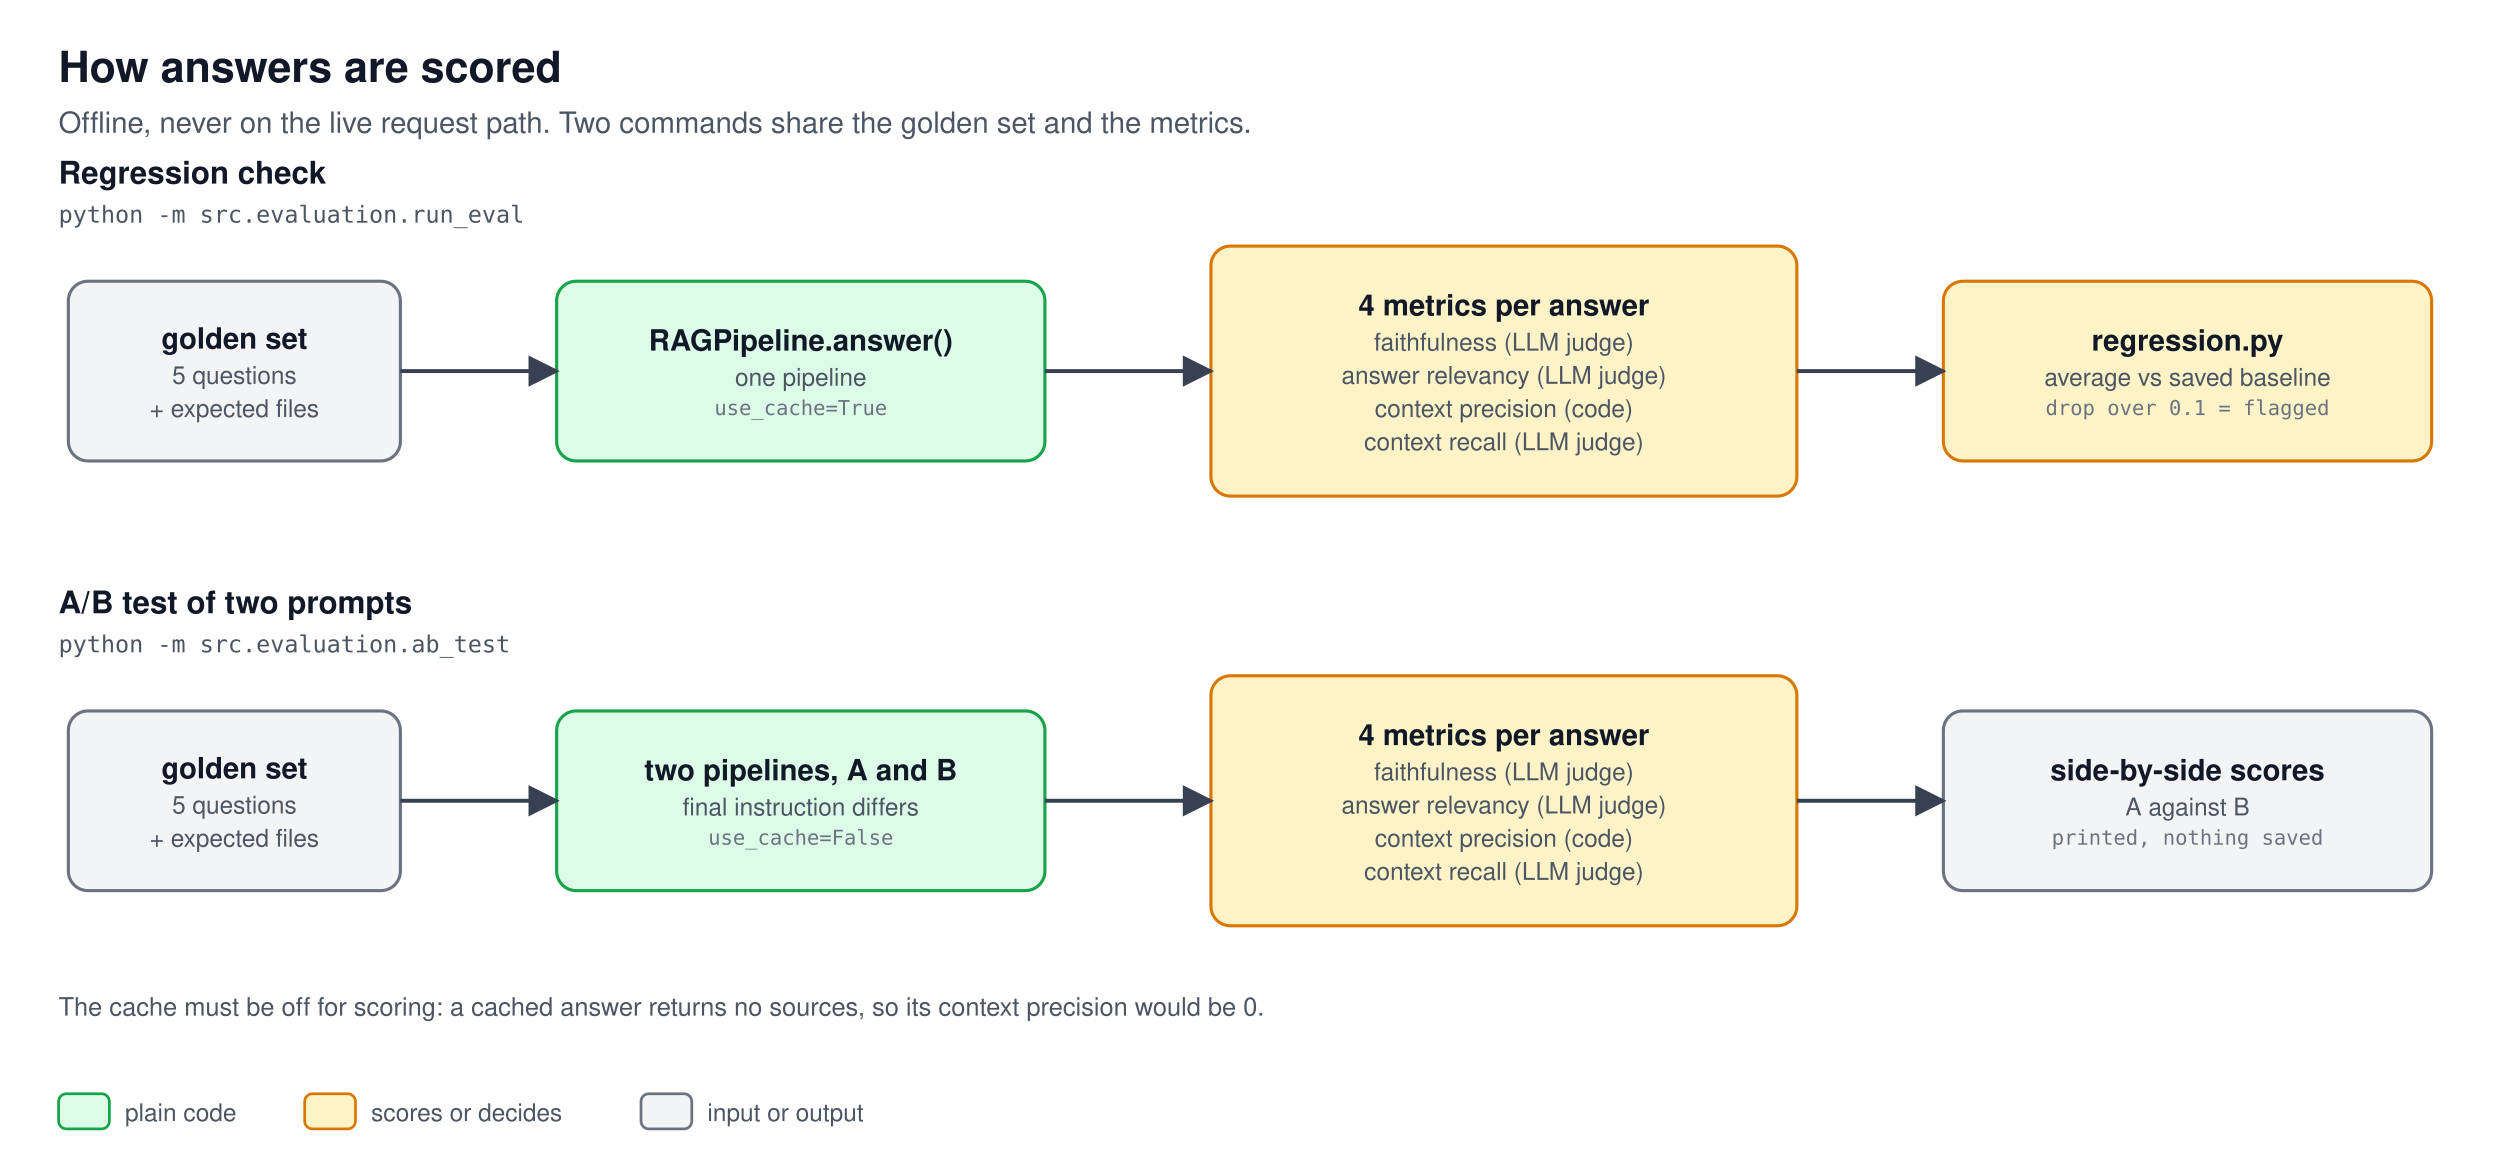
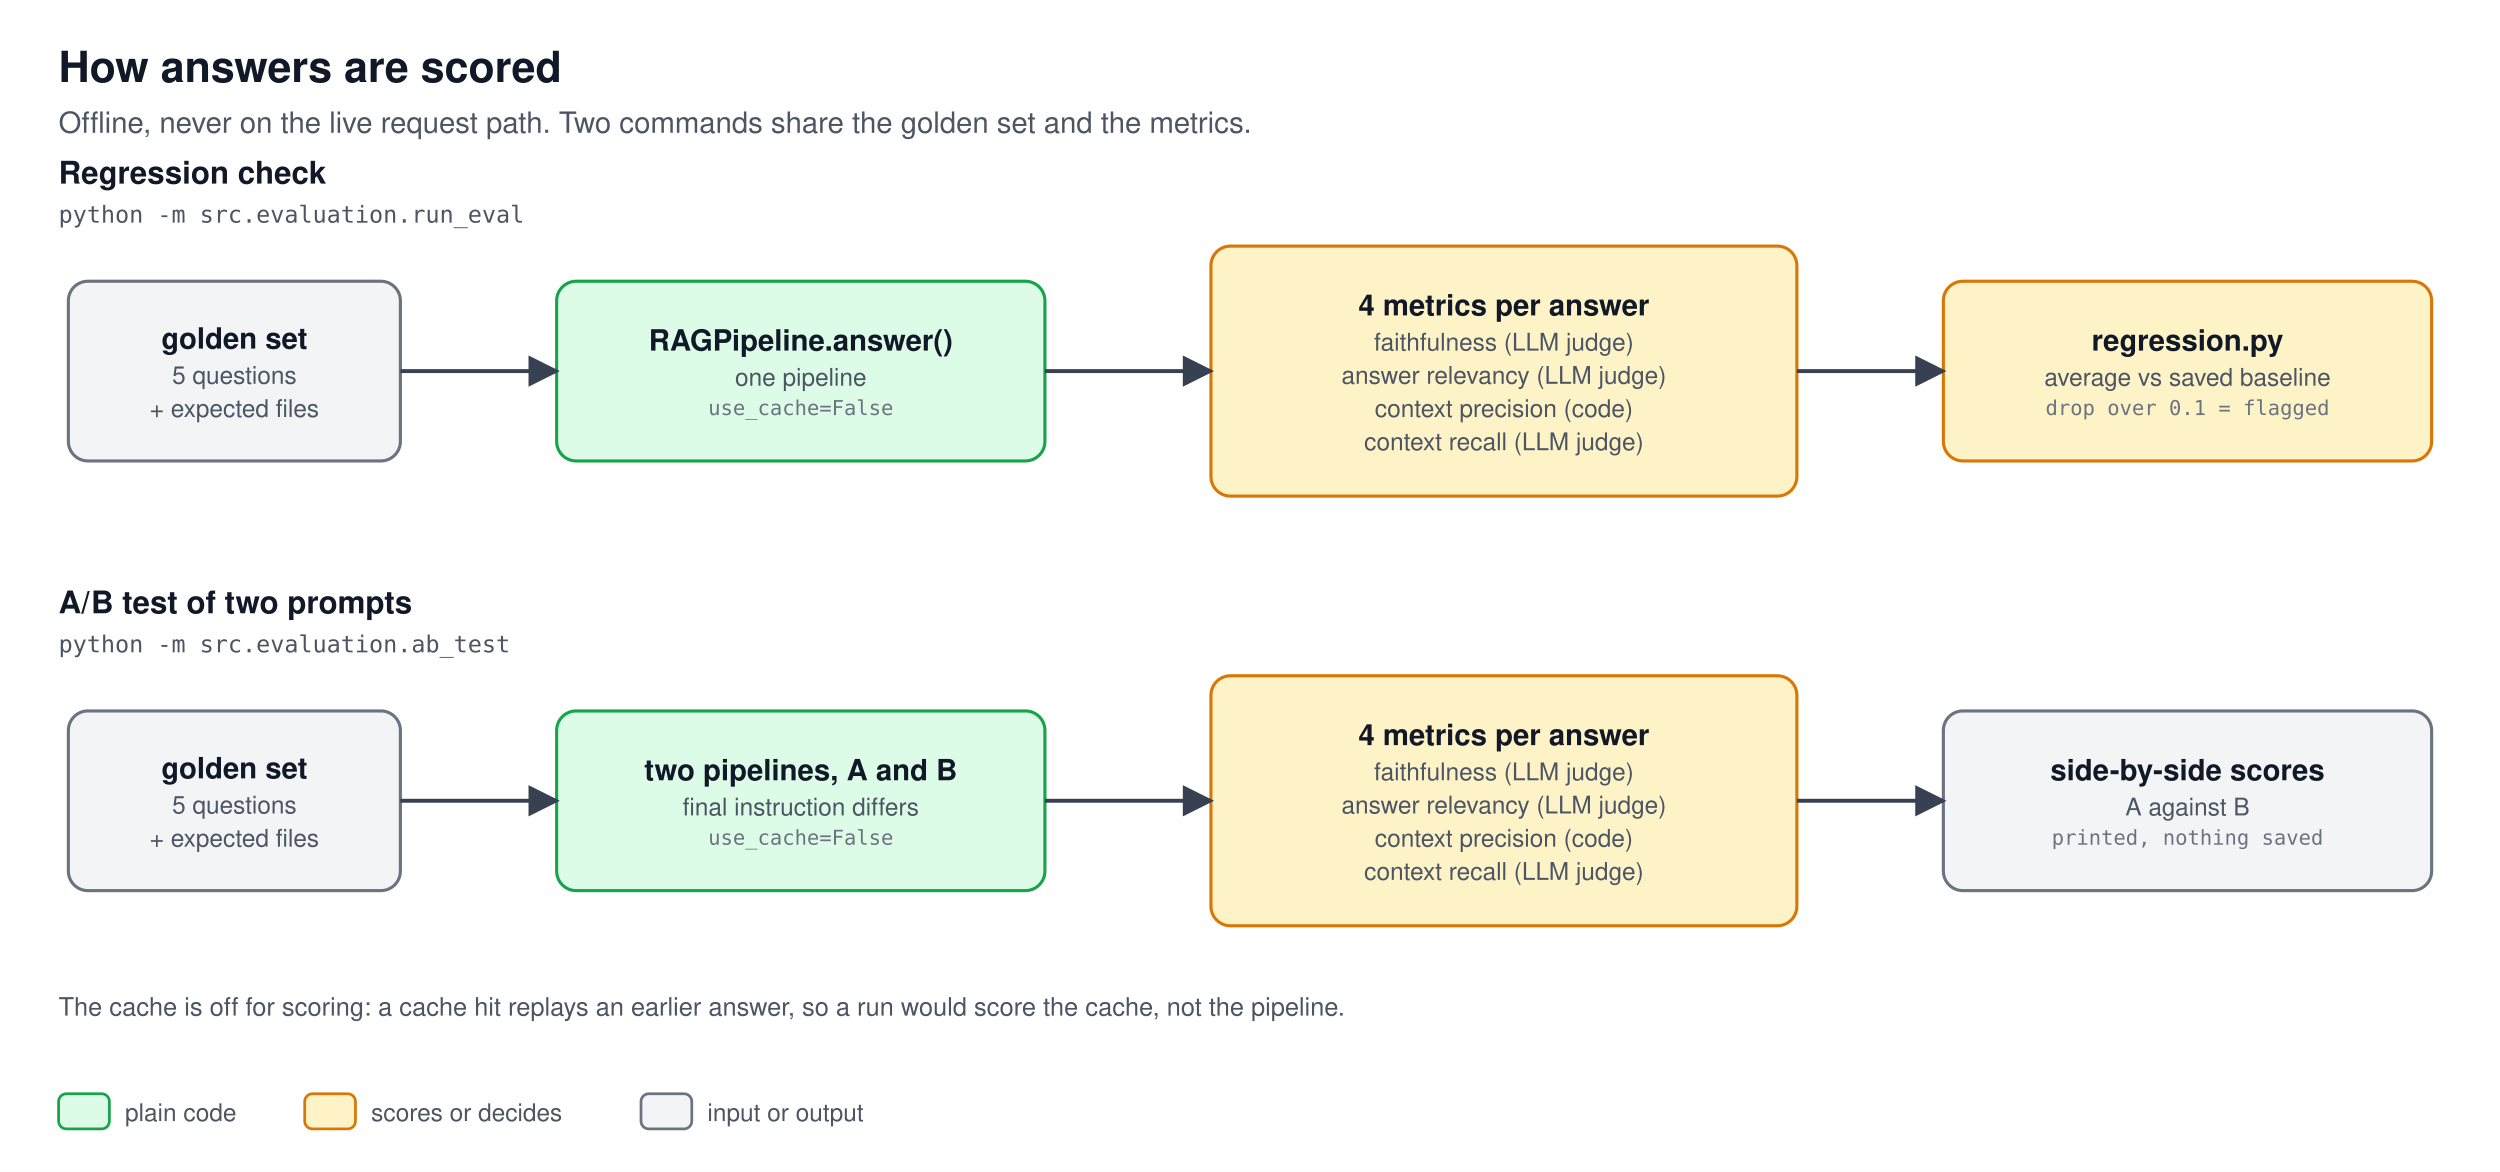
<svg xmlns="http://www.w3.org/2000/svg" viewBox="0 0 1280 600" width="1280" height="600" role="img" aria-labelledby="t d">
  <defs>
    <marker id="a-ink" viewBox="0 0 10 10" refX="9" refY="5" markerWidth="8" markerHeight="8" orient="auto-start-reverse">
      <path d="M0,0 L10,5 L0,10 z" fill="#374151" />
    </marker>
    <marker id="a-amber" viewBox="0 0 10 10" refX="9" refY="5" markerWidth="8" markerHeight="8" orient="auto-start-reverse">
      <path d="M0,0 L10,5 L0,10 z" fill="#d97706" />
    </marker>
    <marker id="a-red" viewBox="0 0 10 10" refX="9" refY="5" markerWidth="8" markerHeight="8" orient="auto-start-reverse">
      <path d="M0,0 L10,5 L0,10 z" fill="#dc2626" />
    </marker>
  </defs>
  <rect width="1280" height="600" fill="#ffffff" />
  <text x="30" y="42" font-family="-apple-system, 'Segoe UI', Helvetica, Arial, sans-serif" font-size="22" font-weight="bold" fill="#111827" text-anchor="start">How answers are scored</text>
  <text x="30" y="68" font-family="-apple-system, 'Segoe UI', Helvetica, Arial, sans-serif" font-size="15" font-weight="normal" fill="#4b5563" text-anchor="start">Offline, never on the live request path. Two commands share the golden set and the metrics.</text>
  <text x="30" y="94" font-family="-apple-system, 'Segoe UI', Helvetica, Arial, sans-serif" font-size="16" font-weight="bold" fill="#111827" text-anchor="start">Regression check</text>
  <text x="30" y="114" font-family="ui-monospace, 'SF Mono', Menlo, Consolas, monospace" font-size="12" font-weight="normal" fill="#4b5563" text-anchor="start">python -m src.evaluation.run_eval</text>
  <rect x="35.0" y="144.0" width="170" height="92" rx="10" fill="#f3f4f6" stroke="#6b7280" stroke-width="1.6" />
  <text x="120" y="178.5" font-family="-apple-system, 'Segoe UI', Helvetica, Arial, sans-serif" font-size="15" font-weight="bold" fill="#111827" text-anchor="middle">golden set</text>
  <text x="120" y="196.5" font-family="-apple-system, 'Segoe UI', Helvetica, Arial, sans-serif" font-size="12.5" font-weight="normal" fill="#4b5563" text-anchor="middle">5 questions</text>
  <text x="120" y="213.5" font-family="-apple-system, 'Segoe UI', Helvetica, Arial, sans-serif" font-size="12.5" font-weight="normal" fill="#4b5563" text-anchor="middle">+ expected files</text>
  <rect x="285.0" y="144.0" width="250" height="92" rx="10" fill="#dcfce7" stroke="#16a34a" stroke-width="1.6" />
  <text x="410" y="179.5" font-family="-apple-system, 'Segoe UI', Helvetica, Arial, sans-serif" font-size="15" font-weight="bold" fill="#111827" text-anchor="middle">RAGPipeline.answer()</text>
  <text x="410" y="197.5" font-family="-apple-system, 'Segoe UI', Helvetica, Arial, sans-serif" font-size="12.5" font-weight="normal" fill="#4b5563" text-anchor="middle">one pipeline</text>
-   <text x="410" y="212.5" font-family="ui-monospace, 'SF Mono', Menlo, Consolas, monospace" font-size="10.5" font-weight="normal" fill="#6b7280" text-anchor="middle">use_cache=True</text>
+   <text x="410" y="212.5" font-family="ui-monospace, 'SF Mono', Menlo, Consolas, monospace" font-size="10.5" font-weight="normal" fill="#6b7280" text-anchor="middle">use_cache=False</text>
  <rect x="620.0" y="126.0" width="300" height="128" rx="10" fill="#fef3c7" stroke="#d97706" stroke-width="1.6" />
  <text x="770" y="161.5" font-family="-apple-system, 'Segoe UI', Helvetica, Arial, sans-serif" font-size="15" font-weight="bold" fill="#111827" text-anchor="middle">4 metrics per answer</text>
  <text x="770" y="179.5" font-family="-apple-system, 'Segoe UI', Helvetica, Arial, sans-serif" font-size="12.5" font-weight="normal" fill="#4b5563" text-anchor="middle">faithfulness (LLM judge)</text>
  <text x="770" y="196.5" font-family="-apple-system, 'Segoe UI', Helvetica, Arial, sans-serif" font-size="12.5" font-weight="normal" fill="#4b5563" text-anchor="middle">answer relevancy (LLM judge)</text>
  <text x="770" y="213.5" font-family="-apple-system, 'Segoe UI', Helvetica, Arial, sans-serif" font-size="12.5" font-weight="normal" fill="#4b5563" text-anchor="middle">context precision (code)</text>
  <text x="770" y="230.5" font-family="-apple-system, 'Segoe UI', Helvetica, Arial, sans-serif" font-size="12.5" font-weight="normal" fill="#4b5563" text-anchor="middle">context recall (LLM judge)</text>
  <rect x="995.0" y="144.0" width="250" height="92" rx="10" fill="#fef3c7" stroke="#d97706" stroke-width="1.6" />
  <text x="1120" y="179.5" font-family="-apple-system, 'Segoe UI', Helvetica, Arial, sans-serif" font-size="15" font-weight="bold" fill="#111827" text-anchor="middle">regression.py</text>
  <text x="1120" y="197.5" font-family="-apple-system, 'Segoe UI', Helvetica, Arial, sans-serif" font-size="12.5" font-weight="normal" fill="#4b5563" text-anchor="middle">average vs saved baseline</text>
  <text x="1120" y="212.5" font-family="ui-monospace, 'SF Mono', Menlo, Consolas, monospace" font-size="10.5" font-weight="normal" fill="#6b7280" text-anchor="middle">drop over 0.1 = flagged</text>
  <path d="M205,190 L285,190" fill="none" stroke="#374151" stroke-width="2.0" stroke-linejoin="round" marker-end="url(#a-ink)" />
  <path d="M535,190 L620,190" fill="none" stroke="#374151" stroke-width="2.0" stroke-linejoin="round" marker-end="url(#a-ink)" />
  <path d="M920,190 L995,190" fill="none" stroke="#374151" stroke-width="2.0" stroke-linejoin="round" marker-end="url(#a-ink)" />
  <text x="30" y="314" font-family="-apple-system, 'Segoe UI', Helvetica, Arial, sans-serif" font-size="16" font-weight="bold" fill="#111827" text-anchor="start">A/B test of two prompts</text>
  <text x="30" y="334" font-family="ui-monospace, 'SF Mono', Menlo, Consolas, monospace" font-size="12" font-weight="normal" fill="#4b5563" text-anchor="start">python -m src.evaluation.ab_test</text>
  <rect x="35.0" y="364.0" width="170" height="92" rx="10" fill="#f3f4f6" stroke="#6b7280" stroke-width="1.6" />
  <text x="120" y="398.5" font-family="-apple-system, 'Segoe UI', Helvetica, Arial, sans-serif" font-size="15" font-weight="bold" fill="#111827" text-anchor="middle">golden set</text>
  <text x="120" y="416.5" font-family="-apple-system, 'Segoe UI', Helvetica, Arial, sans-serif" font-size="12.5" font-weight="normal" fill="#4b5563" text-anchor="middle">5 questions</text>
  <text x="120" y="433.5" font-family="-apple-system, 'Segoe UI', Helvetica, Arial, sans-serif" font-size="12.5" font-weight="normal" fill="#4b5563" text-anchor="middle">+ expected files</text>
  <rect x="285.0" y="364.0" width="250" height="92" rx="10" fill="#dcfce7" stroke="#16a34a" stroke-width="1.6" />
  <text x="410" y="399.5" font-family="-apple-system, 'Segoe UI', Helvetica, Arial, sans-serif" font-size="15" font-weight="bold" fill="#111827" text-anchor="middle">two pipelines, A and B</text>
  <text x="410" y="417.5" font-family="-apple-system, 'Segoe UI', Helvetica, Arial, sans-serif" font-size="12.5" font-weight="normal" fill="#4b5563" text-anchor="middle">final instruction differs</text>
  <text x="410" y="432.5" font-family="ui-monospace, 'SF Mono', Menlo, Consolas, monospace" font-size="10.5" font-weight="normal" fill="#6b7280" text-anchor="middle">use_cache=False</text>
  <rect x="620.0" y="346.0" width="300" height="128" rx="10" fill="#fef3c7" stroke="#d97706" stroke-width="1.6" />
  <text x="770" y="381.5" font-family="-apple-system, 'Segoe UI', Helvetica, Arial, sans-serif" font-size="15" font-weight="bold" fill="#111827" text-anchor="middle">4 metrics per answer</text>
  <text x="770" y="399.5" font-family="-apple-system, 'Segoe UI', Helvetica, Arial, sans-serif" font-size="12.5" font-weight="normal" fill="#4b5563" text-anchor="middle">faithfulness (LLM judge)</text>
  <text x="770" y="416.5" font-family="-apple-system, 'Segoe UI', Helvetica, Arial, sans-serif" font-size="12.5" font-weight="normal" fill="#4b5563" text-anchor="middle">answer relevancy (LLM judge)</text>
  <text x="770" y="433.5" font-family="-apple-system, 'Segoe UI', Helvetica, Arial, sans-serif" font-size="12.5" font-weight="normal" fill="#4b5563" text-anchor="middle">context precision (code)</text>
  <text x="770" y="450.5" font-family="-apple-system, 'Segoe UI', Helvetica, Arial, sans-serif" font-size="12.5" font-weight="normal" fill="#4b5563" text-anchor="middle">context recall (LLM judge)</text>
  <rect x="995.0" y="364.0" width="250" height="92" rx="10" fill="#f3f4f6" stroke="#6b7280" stroke-width="1.6" />
  <text x="1120" y="399.5" font-family="-apple-system, 'Segoe UI', Helvetica, Arial, sans-serif" font-size="15" font-weight="bold" fill="#111827" text-anchor="middle">side-by-side scores</text>
  <text x="1120" y="417.5" font-family="-apple-system, 'Segoe UI', Helvetica, Arial, sans-serif" font-size="12.5" font-weight="normal" fill="#4b5563" text-anchor="middle">A against B</text>
  <text x="1120" y="432.5" font-family="ui-monospace, 'SF Mono', Menlo, Consolas, monospace" font-size="10.5" font-weight="normal" fill="#6b7280" text-anchor="middle">printed, nothing saved</text>
  <path d="M205,410 L285,410" fill="none" stroke="#374151" stroke-width="2.0" stroke-linejoin="round" marker-end="url(#a-ink)" />
  <path d="M535,410 L620,410" fill="none" stroke="#374151" stroke-width="2.0" stroke-linejoin="round" marker-end="url(#a-ink)" />
  <path d="M920,410 L995,410" fill="none" stroke="#374151" stroke-width="2.0" stroke-linejoin="round" marker-end="url(#a-ink)" />
-   <text x="30" y="520" font-family="-apple-system, 'Segoe UI', Helvetica, Arial, sans-serif" font-size="13" font-weight="normal" fill="#4b5563" text-anchor="start">The cache must be off for scoring: a cached answer returns no sources, so its context precision would be 0.</text>
+   <text x="30" y="520" font-family="-apple-system, 'Segoe UI', Helvetica, Arial, sans-serif" font-size="13" font-weight="normal" fill="#4b5563" text-anchor="start">The cache is off for scoring: a cache hit replays an earlier answer, so a run would score the cache, not the pipeline.</text>
  <rect x="30" y="560" width="26" height="18" rx="4" fill="#dcfce7" stroke="#16a34a" stroke-width="1.4" />
  <text x="64" y="574" font-family="-apple-system, 'Segoe UI', Helvetica, Arial, sans-serif" font-size="12.5" font-weight="normal" fill="#4b5563" text-anchor="start">plain code</text>
  <rect x="156.0" y="560" width="26" height="18" rx="4" fill="#fef3c7" stroke="#d97706" stroke-width="1.4" />
  <text x="190.0" y="574" font-family="-apple-system, 'Segoe UI', Helvetica, Arial, sans-serif" font-size="12.5" font-weight="normal" fill="#4b5563" text-anchor="start">scores or decides</text>
  <rect x="328.2" y="560" width="26" height="18" rx="4" fill="#f3f4f6" stroke="#6b7280" stroke-width="1.4" />
  <text x="362.2" y="574" font-family="-apple-system, 'Segoe UI', Helvetica, Arial, sans-serif" font-size="12.5" font-weight="normal" fill="#4b5563" text-anchor="start">input or output</text>
</svg>
